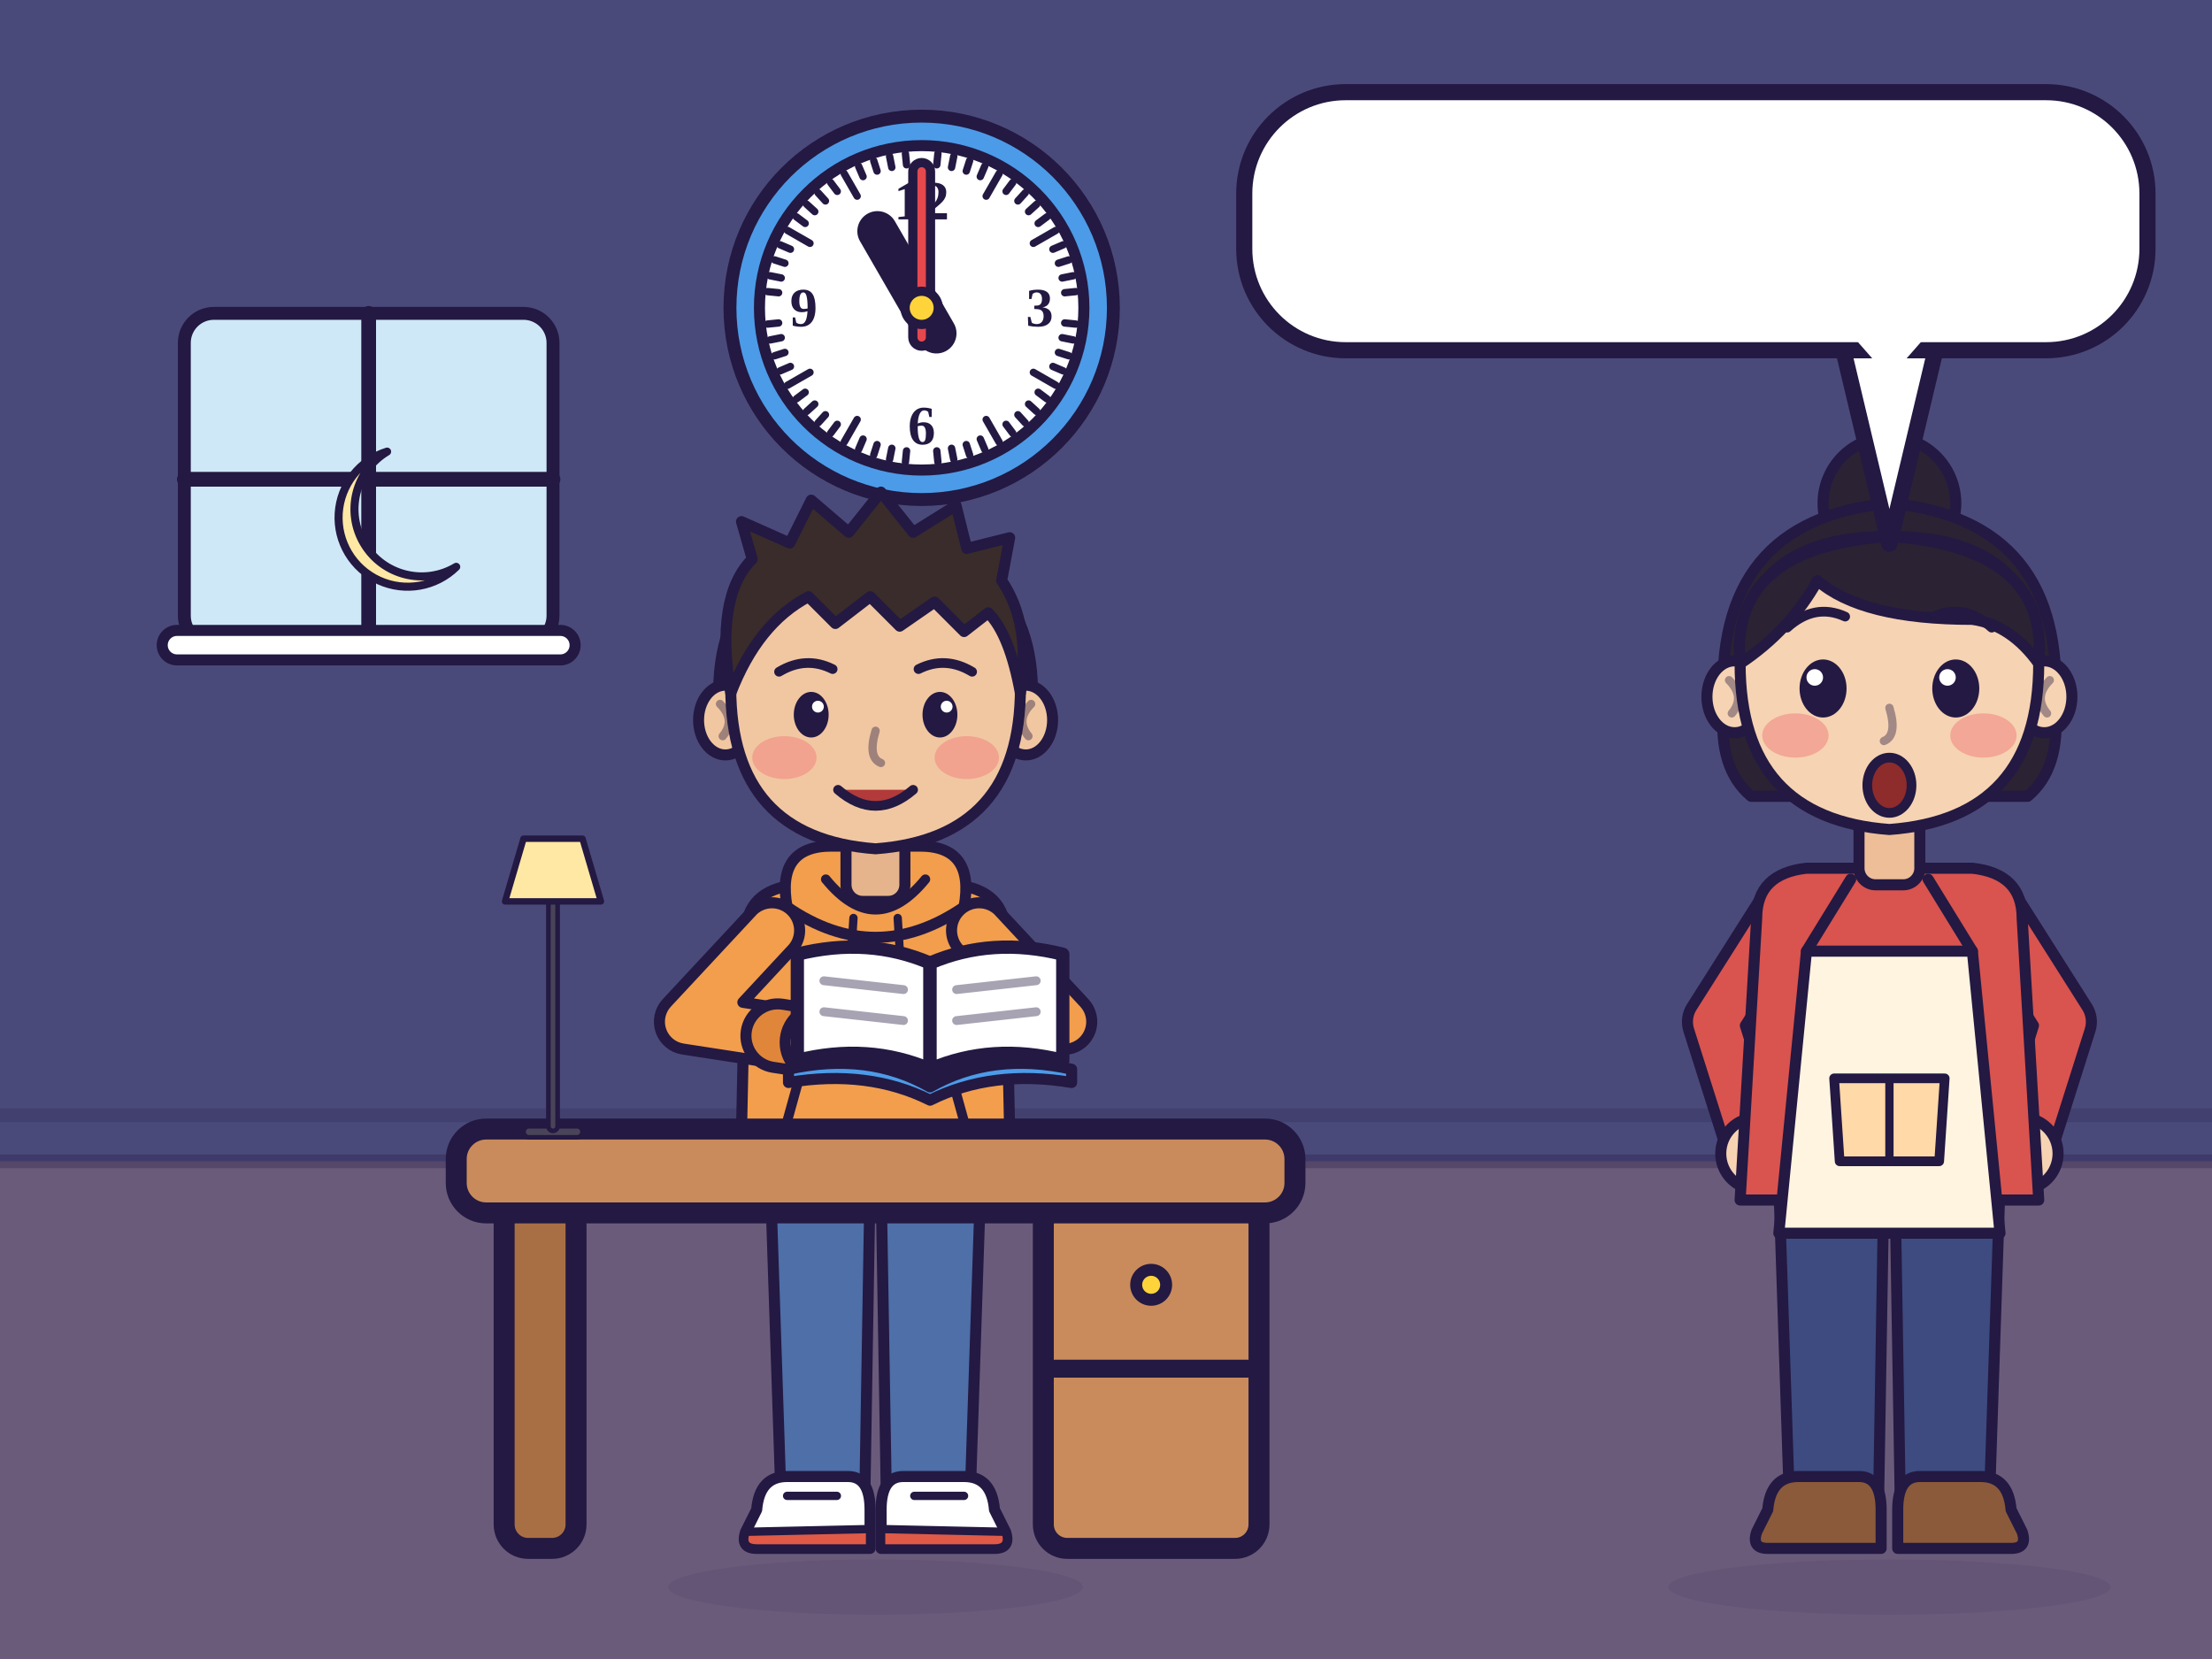
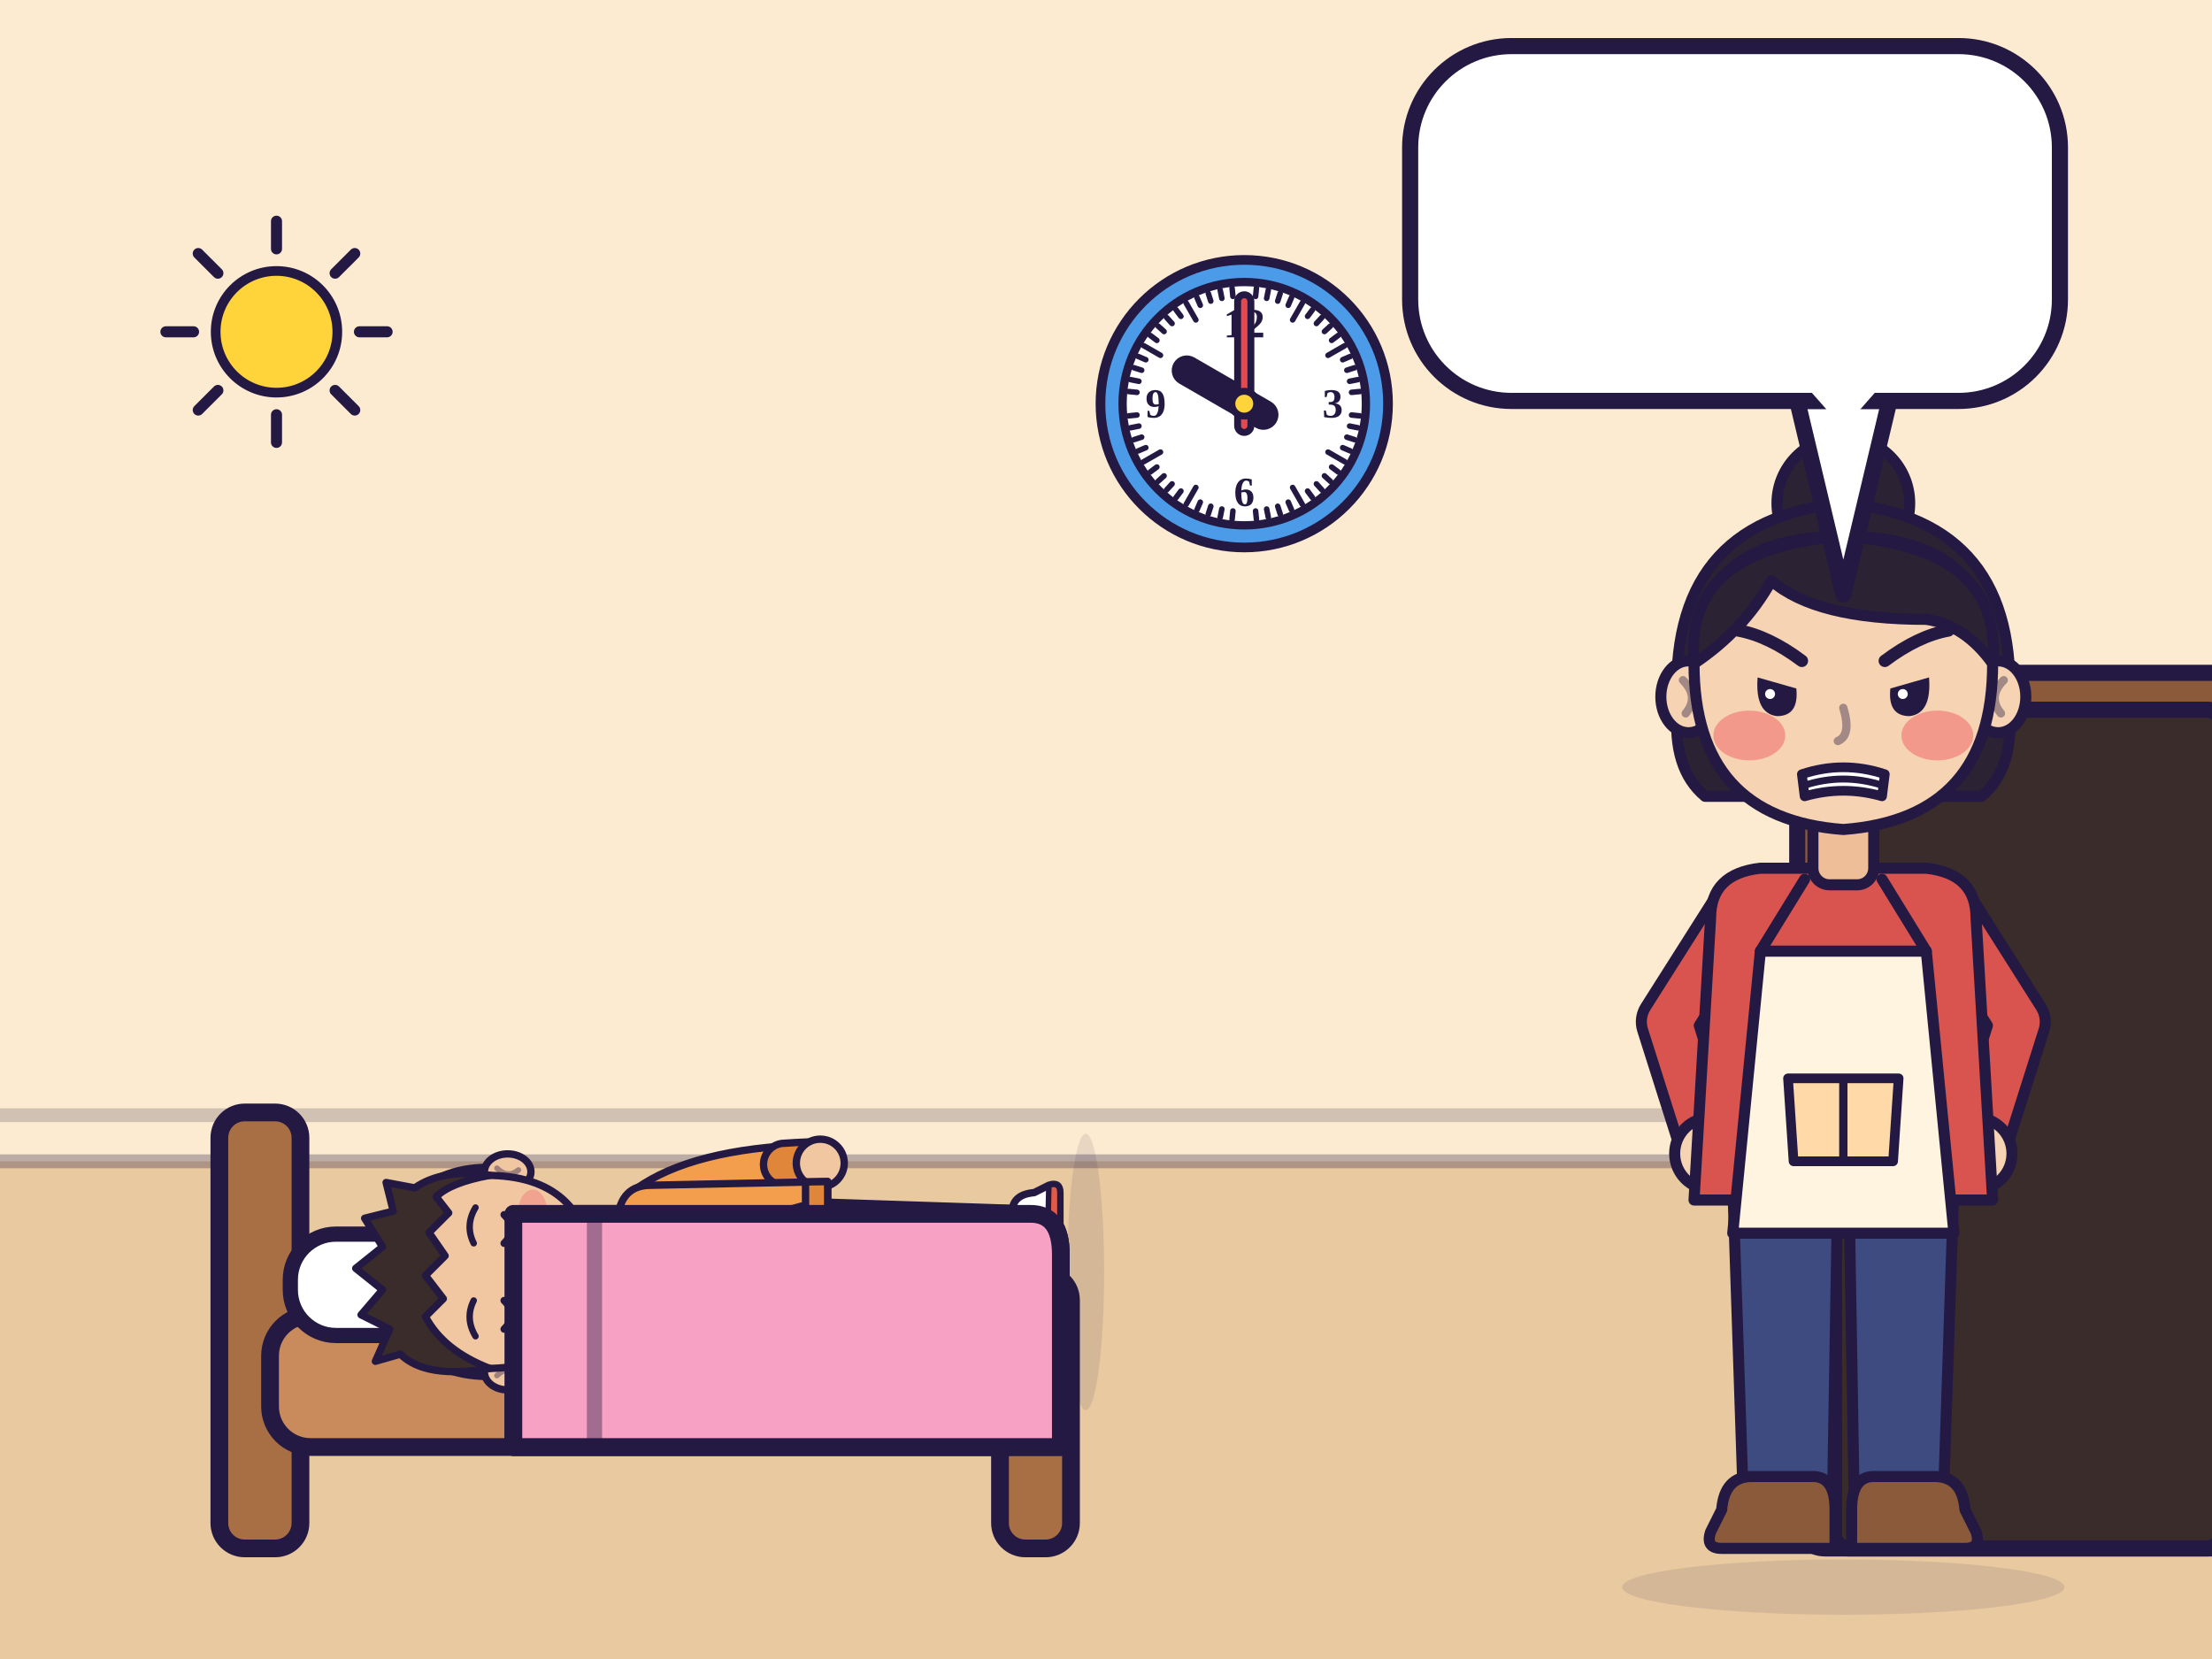
- <svg xmlns="http://www.w3.org/2000/svg" viewBox="0 0 480 360" role="img" aria-label="It is late: the clock shows 11 and the moon is in the window, but Big Brother is still studying at his desk. Mom: &quot;你还在学习？&quot;">
+ <svg xmlns="http://www.w3.org/2000/svg" viewBox="0 0 480 360" role="img" aria-label="Ten in the morning; Mom stands at the bedroom door while Big Brother is still curled up under the blanket: &quot;十点了，还不起床？&quot;">
  <g stroke="#231942" stroke-width="3.5" stroke-linejoin="round" stroke-linecap="round">
-     <rect x="0" y="0" width="480" height="360" fill="#4A4A7A" stroke="none" />
-     <rect x="0" y="252" width="480" height="108" fill="#6B5B7B" stroke="none" />
+     <rect x="0" y="0" width="480" height="360" fill="#FCEBD0" stroke="none" />
+     <rect x="0" y="252" width="480" height="108" fill="#E8C9A0" stroke="none" />
    <path d="M0 252L480 252" fill="none" stroke-width="3" opacity="0.3" />
    <path d="M0 242L480 242" fill="none" stroke-width="3" opacity="0.2" />
-     <g transform="translate(80 140) scale(0.8 0.8)">
-       <g class="prop p-window">
-         <rect x="-50" y="-90" width="100" height="90" rx="8" fill="#CFE8F7" />
-         <path d="M0-90L0 0M-50-45L50-45" fill="none" stroke-width="4" />
-         <rect x="-56" y="-4" width="112" height="8" rx="4" fill="#FFFFFF" stroke-width="3" />
-       </g>
-     </g>
-     <g transform="translate(86 128) scale(0.5 0.5)">
-       <g class="prop p-moon">
-         <path d="M-4-60A30 30 0 1 0 26-10A24 24 0 1 1-4-60Z" fill="#FFE8A3" />
-       </g>
-     </g>
-     <g transform="translate(200 110) scale(0.8 0.8)">
+     <g transform="translate(440 336)">
+       <g class="prop p-door">
+         <rect x="-50" y="-190" width="100" height="190" rx="6" fill="#8A5A3B" />
+         <rect x="-42" y="-182" width="84" height="182" rx="3" fill="#3A2C2A" />
+         <path d="M42-182L70-196L70 14L42 0Z" fill="#C0392B" />
+         <circle cx="62" cy="-88" r="4" fill="#FFD43B" stroke-width="2.5" />
+       </g>
+     </g>
+     <g transform="translate(140 336) scale(1.1 1.1)">
+       <g class="prop p-bed">
+         <rect x="-84" y="-86" width="16" height="86" rx="5" fill="#A86F45" />
+         <rect x="70" y="-54" width="14" height="54" rx="5" fill="#A86F45" />
+         <rect x="-74" y="-46" width="152" height="26" rx="8" fill="#C98B5B" />
+         <rect x="-70" y="-62" width="46" height="20" rx="9" fill="#FFFFFF" stroke-width="3" />
+         <path d="M-26-66L76-66Q82-66 82-58L82-20L-26-20Z" fill="#F7A1C4" />
+         <path d="M-10-66L-10-20" fill="none" stroke-width="3" opacity="0.4" />
+       </g>
+     </g>
+     <g transform="translate(270 120) scale(0.6 0.6)">
      <g class="prop p-clock">
        <circle cx="0" cy="-54" r="52" fill="#4C9BE8" />
        <circle cx="0" cy="-54" r="44" fill="#FFFFFF" stroke-width="3" />
        <path d="M4.1 -92.8L4.4 -95.8M8.1 -92.1L8.7 -95.1M12.1 -91.1L13 -93.9M15.9 -89.6L17.1 -92.4M17.5 -84.3L21 -90.4M22.9 -85.6L24.7 -88M26.1 -83L28.1 -85.2M29 -80.1L31.2 -82.1M31.6 -76.9L34 -78.7M30.3 -71.5L36.4 -75M35.6 -69.9L38.4 -71.1M37.1 -66.1L39.9 -67M38.1 -62.1L41.1 -62.7M38.8 -58.1L41.8 -58.4M38.8 -49.9L41.8 -49.6M38.1 -45.9L41.1 -45.3M37.1 -41.9L39.9 -41M35.6 -38.1L38.4 -36.9M30.3 -36.5L36.4 -33M31.6 -31.1L34 -29.3M29 -27.9L31.2 -25.9M26.1 -25L28.1 -22.8M22.9 -22.4L24.7 -20M17.5 -23.7L21 -17.6M15.9 -18.4L17.1 -15.6M12.1 -16.9L13 -14.1M8.1 -15.9L8.7 -12.9M4.1 -15.2L4.4 -12.2M-4.1 -15.2L-4.4 -12.2M-8.1 -15.9L-8.7 -12.9M-12.1 -16.9L-13 -14.1M-15.9 -18.4L-17.1 -15.6M-17.5 -23.7L-21 -17.6M-22.9 -22.4L-24.7 -20M-26.1 -25L-28.1 -22.8M-29 -27.9L-31.2 -25.9M-31.6 -31.1L-34 -29.3M-30.3 -36.5L-36.4 -33M-35.6 -38.1L-38.4 -36.9M-37.1 -41.9L-39.9 -41M-38.1 -45.9L-41.1 -45.3M-38.8 -49.9L-41.8 -49.6M-38.8 -58.1L-41.8 -58.4M-38.1 -62.1L-41.1 -62.7M-37.1 -66.1L-39.9 -67M-35.6 -69.9L-38.4 -71.1M-30.3 -71.5L-36.4 -75M-31.6 -76.9L-34 -78.7M-29 -80.1L-31.2 -82.1M-26.1 -83L-28.1 -85.2M-22.9 -85.6L-24.7 -88M-17.5 -84.3L-21 -90.4M-15.9 -89.6L-17.1 -92.4M-12.1 -91.1L-13 -93.9M-8.1 -92.1L-8.7 -95.1M-4.1 -92.8L-4.4 -95.8" fill="none" stroke-width="2" />
        <text x="0" y="-78" font-family="Baloo 2, Nunito, sans-serif" font-weight="800" font-size="15" text-anchor="middle" fill="#231942" stroke="none">12</text>
        <text x="32" y="-49" font-family="Baloo 2, Nunito, sans-serif" font-weight="800" font-size="15" text-anchor="middle" fill="#231942" stroke="none">3</text>
        <text x="0" y="-17" font-family="Baloo 2, Nunito, sans-serif" font-weight="800" font-size="15" text-anchor="middle" fill="#231942" stroke="none">6</text>
        <text x="-32" y="-49" font-family="Baloo 2, Nunito, sans-serif" font-weight="800" font-size="15" text-anchor="middle" fill="#231942" stroke="none">9</text>
        <g transform="translate(0 -54)">
          <g class="hand-h">
-             <g transform="rotate(330)">
+             <g transform="rotate(300)">
              <path d="M4.2 8L4.2-24A4.2 4.2 0 0 0-4.2-24L-4.2 8A4.2 4.2 0 0 0 4.2 8Z" fill="#231942" stroke-width="2.5" />
            </g>
          </g>
        </g>
        <g transform="translate(0 -54)">
          <g class="hand-m">
            <g transform="rotate(0)">
              <path d="M2.4 8L2.4-37A2.4 2.4 0 0 0-2.4-37L-2.4 8A2.4 2.4 0 0 0 2.4 8Z" fill="#E5484D" stroke-width="2.5" />
            </g>
          </g>
        </g>
        <circle cx="0" cy="-54" r="4.5" fill="#FFD43B" stroke-width="2.5" />
      </g>
    </g>
-     <g transform="translate(190 336) scale(0.6 0.6)">
-       <g class="char c-1 ch-gege">
+     <g transform="translate(60 90) scale(0.6 0.6)">
+       <g class="prop p-sun">
+         <path d="M30 -30L40 -30M21.2 -8.8L28.3 -1.7M0 0L0 10M-21.2 -8.8L-28.3 -1.7M-30 -30L-40 -30M-21.2 -51.2L-28.3 -58.3M0 -60L0 -70M21.2 -51.2L28.3 -58.3" fill="none" stroke-width="4" />
+         <circle cx="0" cy="-30" r="22" fill="#FFD43B" />
+       </g>
+     </g>
+     <g transform="translate(400 336) scale(-0.6 0.6)">
+       <g class="char c-1 ch-mama">
+         <g transform="translate(-150 -432)">
+           <ellipse class="shadow" cx="150" cy="446" rx="80" ry="10" fill="#231942" stroke="none" opacity="0.1" />
+           <g class="figure" stroke="#231942" stroke-width="4" stroke-linejoin="round" stroke-linecap="round">
+             <g class="legs">
+               <path d="M110 300L148 300L146 420L114 420Z" fill="#3D4B80" />
+               <path d="M190 300L152 300L154 420L186 420Z" fill="#3D4B80" />
+               <path d="M147 418Q147 406 139 406L117 406Q107 406 106 418L102 426Q100 432 106 432L147 432Z" fill="#8A5A3B" />
+               <path d="M153 418Q153 406 161 406L183 406Q193 406 194 418L198 426Q200 432 194 432L153 432Z" fill="#8A5A3B" />
+             </g>
+             <g transform="translate(150 300)">
+               <g class="upper">
+                 <g transform="translate(-150 -300)">
+                   <g transform="translate(188 202)">
+                     <g class="arm-left">
+                       <g transform="translate(-188 -202)">
+                         <path d="M179.6 207.4L202.1 242.9L190 281.4A10 10 0 0 0 209 287.4L222.6 244.5A10 10 0 0 0 221.5 236.2L196.4 196.6A10 10 0 0 0 179.6 207.4Z" fill="#D9534F" />
+                         <circle class="hand" cx="198" cy="289.2" r="13" fill="#F6D3B3" />
+                       </g>
+                     </g>
+                   </g>
+                   <g transform="translate(112 202)">
+                     <g class="arm-right">
+                       <g transform="translate(-112 -202)">
+                         <path d="M103.6 196.6L78.5 236.2A10 10 0 0 0 77.4 244.5L91 287.4A10 10 0 0 0 110 281.4L97.9 242.9L120.4 207.4A10 10 0 0 0 103.6 196.6Z" fill="#D9534F" />
+                         <circle class="hand" cx="102" cy="289.2" r="13" fill="#F6D3B3" />
+                       </g>
+                     </g>
+                   </g>
+                   <g class="body">
+                     <path d="M102 204Q102 188 120 186L180 186Q198 188 198 204L204 306L96 306Z" fill="#D9534F" />
+                     <path class="apron" d="M120 216L180 216L190 318L110 318Z" fill="#FFF4E0" />
+                     <path d="M120 216L136 190M180 216L164 190" fill="none" stroke-width="4" />
+                     <path d="M130 262L170 262L168 292L132 292Z" fill="#FFD9A8" stroke-width="3.5" />
+                     <path d="M150 262L150 292" fill="none" stroke-width="3" />
+                     <g class="neck">
+                       <rect x="139" y="164" width="22" height="28" rx="6" fill="#EDBE98" />
+                     </g>
+                   </g>
+                   <g transform="translate(150 172)">
+                     <g class="head act">
+                       <g transform="translate(-150 -172)">
+                         <g transform="translate(150 118) scale(1)" stroke-width="4">
+                           <g class="hair-back">
+                             <circle cx="0" cy="-64" r="24" fill="#2B2233" />
+                             <path d="M-60 10Q-64-58 0-64Q64-58 60 10Q62 32 50 42L-50 42Q-62 32-60 10Z" fill="#2B2233" />
+                           </g>
+                           <g class="ears">
+                             <ellipse cx="-56" cy="6" rx="10" ry="13" fill="#F6D3B3" />
+                             <ellipse cx="56" cy="6" rx="10" ry="13" fill="#F6D3B3" />
+                             <path d="M-58 0Q-52 6-57 12" fill="none" stroke-width="3" opacity="0.4" />
+                             <path d="M58 0Q52 6 57 12" fill="none" stroke-width="3" opacity="0.4" />
+                           </g>
+                           <path class="face" d="M-54-6Q-54-52 0-52Q54-52 54-6Q54 50 0 54Q-54 50-54-6Z" fill="#F6D3B3" />
+                           <g class="hair">
+                             <path d="M-54-6Q-58-48 0-52Q58-48 54-6Q36-18 26-36Q10-22-30-22Q-44-20-54-6Z" fill="#2B2233" />
+                           </g>
+                           <g class="cheeks">
+                             <ellipse cx="-34" cy="20" rx="13" ry="9" fill="#F28B82" stroke="none" opacity="0.8" />
+                             <ellipse cx="34" cy="20" rx="13" ry="9" fill="#F28B82" stroke="none" opacity="0.8" />
+                           </g>
+                           <g class="brows">
+                             <path d="M-38-18Q-27-16-15-7M15-7Q27-16 38-18" fill="none" stroke-width="4.5" />
+                           </g>
+                           <g transform="translate(0 4)">
+                             <g class="eyes">
+                               <g transform="translate(0 -4)">
+                                 <path d="M-31-1L-17 3Q-16 13-24 13Q-32 12-31-1Z" fill="#231942" stroke="none" />
+                                 <path d="M31-1L17 3Q16 13 24 13Q32 12 31-1Z" fill="#231942" stroke="none" />
+                                 <circle cx="-21.5" cy="5" r="1.8" fill="#FFFFFF" stroke="none" />
+                                 <circle cx="26.5" cy="5" r="1.8" fill="#FFFFFF" stroke="none" />
+                               </g>
+                             </g>
+                           </g>
+                           <g class="nose">
+                             <path d="M0 10Q-3 20 2 22" fill="none" stroke-width="3" opacity="0.4" />
+                           </g>
+                           <g class="mouth">
+                             <path d="M-15 34Q0 29 15 34L14 42Q0 38-14 42Z" fill="#FFFFFF" stroke-width="3.5" />
+                             <path d="M-14 38Q0 33.5 14 38" fill="none" stroke-width="2.5" />
+                           </g>
+                         </g>
+                       </g>
+                     </g>
+                   </g>
+                 </g>
+               </g>
+             </g>
+           </g>
+         </g>
+       </g>
+     </g>
+     <g transform="translate(230 276) rotate(-90) scale(0.4 0.4)">
+       <g class="char c-2 ch-gege">
        <g transform="translate(-150 -432)">
          <ellipse class="shadow" cx="150" cy="446" rx="75" ry="10" fill="#231942" stroke="none" opacity="0.1" />
          <g class="figure" stroke="#231942" stroke-width="4" stroke-linejoin="round" stroke-linecap="round">
            <g class="legs">
              <path d="M112 300L148 300L146 420L116 420Z" fill="#4E6FA8" />
              <path d="M188 300L152 300L154 420L184 420Z" fill="#4E6FA8" />
              <path d="M148 418Q148 406 140 406L118 406Q108 406 107 418L103 426Q101 432 107 432L148 432Z" fill="#FFFFFF" />
              <path d="M103 426Q101 432 107 432L148 432L148 425Z" fill="#E05A47" stroke-width="3" />
              <path d="M118 413L136 413" fill="none" stroke-width="3" />
              <path d="M152 418Q152 406 160 406L182 406Q192 406 193 418L197 426Q199 432 193 432L152 432Z" fill="#FFFFFF" />
              <path d="M197 426Q199 432 193 432L152 432L152 425Z" fill="#E05A47" stroke-width="3" />
              <path d="M182 413L164 413" fill="none" stroke-width="3" />
            </g>
            <g transform="translate(150 300)">
              <g class="upper">
                <g transform="translate(-150 -300)">
+                   <g transform="translate(187 208)">
+                     <g class="arm-left">
+                       <g transform="translate(-187 -208)">
+                         <path d="M178.8 213.8Q197.1 239.5 199 296.3A10 10 0 0 0 219 295.7Q216.9 232.8 195.2 202.2A10 10 0 0 0 178.8 213.8Z" fill="#F29E4C" />
+                         <path d="M196.8 282.9Q197.3 289.4 197.5 296.4A11.5 11.5 0 0 0 220.5 295.6Q220.2 288.2 219.7 281.2A11.5 11.5 0 0 0 196.8 282.9Z" fill="#E0863A" />
+                         <circle class="hand" cx="209" cy="302" r="13" fill="#F1C7A2" />
+                       </g>
+                     </g>
+                   </g>
+                   <g transform="translate(113 208)">
+                     <g class="arm-right">
+                       <g transform="translate(-113 -208)">
+                         <path d="M104.8 202.2Q83.1 232.8 81 295.7A10 10 0 0 0 101 296.3Q102.9 239.5 121.2 213.8A10 10 0 0 0 104.8 202.2Z" fill="#F29E4C" />
+                         <path d="M80.3 281.2Q79.8 288.2 79.5 295.6A11.5 11.5 0 0 0 102.5 296.4Q102.7 289.4 103.2 282.9A11.5 11.5 0 0 0 80.3 281.2Z" fill="#E0863A" />
+                         <circle class="hand" cx="91" cy="302" r="13" fill="#F1C7A2" />
+                       </g>
+                     </g>
+                   </g>
                  <g class="body">
                    <path d="M103 210Q103 194 121 192L179 192Q197 194 197 210L199 306L101 306Z" fill="#F29E4C" />
                    <path d="M101.2 294L198.8 294L199 306L101 306Z" fill="#E0863A" />
                    <path class="hood" d="M118 200Q114 178 134 178L166 178Q186 178 182 200Q150 222 118 200Z" fill="#F29E4C" />
                    <g class="neck">
                      <rect x="139.3" y="171" width="21.3" height="27" rx="6" fill="#E6B48C" />
                    </g>
                    <path d="M132 190Q150 212 168 190" fill="none" stroke-width="3.5" />
                    <path d="M142 204L140 236M158 204L160 236" fill="none" stroke-width="3" />
                    <circle cx="140" cy="238" r="3" fill="#FFFFFF" stroke-width="2.5" />
                    <circle cx="160" cy="238" r="3" fill="#FFFFFF" stroke-width="2.5" />
                    <path class="pocket" d="M124 256L176 256L186 292L114 292Z" fill="#F29E4C" stroke-width="3.5" />
                  </g>
                  <g transform="translate(150 179)">
-                     <g class="head act">
+                     <g class="head">
                      <g transform="translate(-150 -179)">
                        <g transform="translate(150 126.6) scale(0.97)" stroke-width="4.1">
                          <g class="hair-back">
                            <path d="M-58 6Q-64-56 0-62Q64-56 58 6Z" fill="#3A2C2A" />
                          </g>
                          <g class="ears">
                            <ellipse cx="-56" cy="6" rx="10" ry="13" fill="#F1C7A2" />
                            <ellipse cx="56" cy="6" rx="10" ry="13" fill="#F1C7A2" />
                            <path d="M-58 0Q-52 6-57 12" fill="none" stroke-width="3.1" opacity="0.4" />
                            <path d="M58 0Q52 6 57 12" fill="none" stroke-width="3.1" opacity="0.4" />
                          </g>
                          <path class="face" d="M-54-6Q-54-52 0-52Q54-52 54-6Q54 50 0 54Q-54 50-54-6Z" fill="#F1C7A2" />
                          <g class="hair">
                            <path d="M-54-4Q-60-40-46-54L-50-68L-32-60L-24-76L-10-64L2-79L14-64L30-74L34-58L50-62L47-46Q58-30 54-4Q50-26 42-34L33-27L22-38L9-29L-2-40L-15-30L-25-40Q-44-30-54-4Z" fill="#3A2C2A" />
                          </g>
                          <g class="cheeks">
                            <ellipse cx="-34" cy="20" rx="12" ry="8" fill="#F28B82" stroke="none" opacity="0.6" />
                            <ellipse cx="34" cy="20" rx="12" ry="8" fill="#F28B82" stroke="none" opacity="0.6" />
                          </g>
                          <g class="brows">
                            <path d="M-36-12Q-26-18-16-13M16-13Q26-18 36-12" fill="none" stroke-width="3.6" />
                          </g>
                          <g transform="translate(0 4)">
                            <g class="eyes">
                              <g transform="translate(0 -4)">
-                                 <ellipse cx="-24" cy="4" rx="6.5" ry="8.5" fill="#231942" stroke="none" />
-                                 <ellipse cx="24" cy="4" rx="6.5" ry="8.5" fill="#231942" stroke="none" />
-                                 <circle cx="-21.5" cy="1" r="2.2" fill="#FFFFFF" stroke="none" />
-                                 <circle cx="26.5" cy="1" r="2.2" fill="#FFFFFF" stroke="none" />
+                                 <path d="M-32 4Q-24 12-16 4M16 4Q24 12 32 4" fill="none" stroke-width="4.1" />
                              </g>
                            </g>
                          </g>
                          <g class="nose">
                            <path d="M0 10Q-3 20 2 22" fill="none" stroke-width="3.1" opacity="0.4" />
                          </g>
                          <g class="mouth">
-                             <path d="M-14 32Q0 44 14 32" fill="#B23A3A" stroke-width="3.6" />
+                             <ellipse cx="0" cy="36" rx="5" ry="6" fill="#8E2B2B" stroke-width="3.6" />
                          </g>
                        </g>
                      </g>
-                     </g>
-                   </g>
-                   <g transform="translate(187 208)">
-                     <g class="arm-left">
-                       <g transform="translate(-187 -208)">
-                         <path d="M179.7 214.8L198 234.5L173.2 238.4A10 10 0 0 0 176.2 258.1L219.7 251.4A10 10 0 0 0 225.5 234.7L194.3 201.2A10 10 0 0 0 179.7 214.8Z" fill="#F29E4C" />
-                         <path d="M183.6 235.2L172.9 236.9A11.5 11.5 0 0 0 176.4 259.6L187.1 258A11.5 11.5 0 0 0 183.6 235.2Z" fill="#E0863A" />
-                         <circle class="hand" cx="169.7" cy="249" r="13" fill="#F1C7A2" />
-                       </g>
-                     </g>
-                   </g>
-                   <g transform="translate(113 208)">
-                     <g class="arm-right">
-                       <g transform="translate(-113 -208)">
-                         <path d="M105.7 201.2L74.5 234.7A10 10 0 0 0 80.3 251.4L123.8 258.1A10 10 0 0 0 126.8 238.4L102 234.5L120.3 214.8A10 10 0 0 0 105.7 201.2Z" fill="#F29E4C" />
-                         <path d="M112.9 258L123.6 259.6A11.5 11.5 0 0 0 127.1 236.9L116.4 235.2A11.5 11.5 0 0 0 112.9 258Z" fill="#E0863A" />
-                         <circle class="hand" cx="130.3" cy="249" r="13" fill="#F1C7A2" />
-                       </g>
-                     </g>
-                   </g>
-                   <g transform="translate(169.7 265.1) scale(1.6 1.6)">
-                     <g class="prop p-book">
-                       <path d="M0-4Q-14-10-30-6L-30-30Q-14-34 0-28Z" fill="#FFFFFF" stroke-width="3" />
-                       <path d="M0-4Q14-10 30-6L30-30Q14-34 0-28Z" fill="#FFFFFF" stroke-width="3" />
-                       <path d="M-24-24L-6-22M-24-17L-6-15M6-22L24-24M6-15L24-17" fill="none" stroke-width="2" opacity="0.4" />
-                       <path d="M-32-4Q-14-8 0 0Q14-8 32-4L32-1Q14-4 0 3Q-14-4-32-1Z" fill="#4C9BE8" stroke-width="2.5" />
                    </g>
                  </g>
                </g>
              </g>
            </g>
          </g>
        </g>
      </g>
    </g>
-     <g transform="translate(410 336) scale(-0.6 0.6)">
-       <g class="char c-2 ch-mama">
-         <g transform="translate(-150 -432)">
-           <ellipse class="shadow" cx="150" cy="446" rx="80" ry="10" fill="#231942" stroke="none" opacity="0.1" />
-           <g class="figure" stroke="#231942" stroke-width="4" stroke-linejoin="round" stroke-linecap="round">
-             <g class="legs">
-               <path d="M110 300L148 300L146 420L114 420Z" fill="#3D4B80" />
-               <path d="M190 300L152 300L154 420L186 420Z" fill="#3D4B80" />
-               <path d="M147 418Q147 406 139 406L117 406Q107 406 106 418L102 426Q100 432 106 432L147 432Z" fill="#8A5A3B" />
-               <path d="M153 418Q153 406 161 406L183 406Q193 406 194 418L198 426Q200 432 194 432L153 432Z" fill="#8A5A3B" />
-             </g>
-             <g transform="translate(150 300)">
-               <g class="upper">
-                 <g transform="translate(-150 -300)">
-                   <g transform="translate(188 202)">
-                     <g class="arm-left">
-                       <g transform="translate(-188 -202)">
-                         <path d="M179.6 207.4L202.1 242.9L190 281.4A10 10 0 0 0 209 287.4L222.6 244.5A10 10 0 0 0 221.5 236.2L196.4 196.6A10 10 0 0 0 179.6 207.4Z" fill="#D9534F" />
-                         <circle class="hand" cx="198" cy="289.2" r="13" fill="#F6D3B3" />
-                       </g>
-                     </g>
-                   </g>
-                   <g transform="translate(112 202)">
-                     <g class="arm-right">
-                       <g transform="translate(-112 -202)">
-                         <path d="M103.6 196.6L78.5 236.2A10 10 0 0 0 77.4 244.5L91 287.4A10 10 0 0 0 110 281.4L97.9 242.9L120.4 207.4A10 10 0 0 0 103.6 196.6Z" fill="#D9534F" />
-                         <circle class="hand" cx="102" cy="289.2" r="13" fill="#F6D3B3" />
-                       </g>
-                     </g>
-                   </g>
-                   <g class="body">
-                     <path d="M102 204Q102 188 120 186L180 186Q198 188 198 204L204 306L96 306Z" fill="#D9534F" />
-                     <path class="apron" d="M120 216L180 216L190 318L110 318Z" fill="#FFF4E0" />
-                     <path d="M120 216L136 190M180 216L164 190" fill="none" stroke-width="4" />
-                     <path d="M130 262L170 262L168 292L132 292Z" fill="#FFD9A8" stroke-width="3.5" />
-                     <path d="M150 262L150 292" fill="none" stroke-width="3" />
-                     <g class="neck">
-                       <rect x="139" y="164" width="22" height="28" rx="6" fill="#EDBE98" />
-                     </g>
-                   </g>
-                   <g transform="translate(150 172)">
-                     <g class="head">
-                       <g transform="translate(-150 -172)">
-                         <g transform="translate(150 118) scale(1)" stroke-width="4">
-                           <g class="hair-back">
-                             <circle cx="0" cy="-64" r="24" fill="#2B2233" />
-                             <path d="M-60 10Q-64-58 0-64Q64-58 60 10Q62 32 50 42L-50 42Q-62 32-60 10Z" fill="#2B2233" />
-                           </g>
-                           <g class="ears">
-                             <ellipse cx="-56" cy="6" rx="10" ry="13" fill="#F6D3B3" />
-                             <ellipse cx="56" cy="6" rx="10" ry="13" fill="#F6D3B3" />
-                             <path d="M-58 0Q-52 6-57 12" fill="none" stroke-width="3" opacity="0.4" />
-                             <path d="M58 0Q52 6 57 12" fill="none" stroke-width="3" opacity="0.4" />
-                           </g>
-                           <path class="face" d="M-54-6Q-54-52 0-52Q54-52 54-6Q54 50 0 54Q-54 50-54-6Z" fill="#F6D3B3" />
-                           <g class="hair">
-                             <path d="M-54-6Q-58-48 0-52Q58-48 54-6Q36-18 26-36Q10-22-30-22Q-44-20-54-6Z" fill="#2B2233" />
-                           </g>
-                           <g class="cheeks">
-                             <ellipse cx="-34" cy="20" rx="12" ry="8" fill="#F28B82" stroke="none" opacity="0.6" />
-                             <ellipse cx="34" cy="20" rx="12" ry="8" fill="#F28B82" stroke="none" opacity="0.6" />
-                           </g>
-                           <g class="brows">
-                             <path d="M-37-19Q-27-28-16-23M16-23Q27-28 37-19" fill="none" stroke-width="3.5" />
-                           </g>
-                           <g transform="translate(0 4)">
-                             <g class="eyes">
-                               <g transform="translate(0 -4)">
-                                 <ellipse cx="-24" cy="3" rx="8.5" ry="10.5" fill="#231942" stroke="none" />
-                                 <ellipse cx="24" cy="3" rx="8.5" ry="10.5" fill="#231942" stroke="none" />
-                                 <circle cx="-21" cy="-1" r="3" fill="#FFFFFF" stroke="none" />
-                                 <circle cx="27" cy="-1" r="3" fill="#FFFFFF" stroke="none" />
-                               </g>
-                             </g>
-                           </g>
-                           <g class="nose">
-                             <path d="M0 10Q-3 20 2 22" fill="none" stroke-width="3" opacity="0.4" />
-                           </g>
-                           <g class="mouth">
-                             <ellipse cx="0" cy="38" rx="8" ry="10" fill="#8E2B2B" stroke-width="3.5" />
-                           </g>
-                         </g>
-                       </g>
-                     </g>
-                   </g>
-                 </g>
-               </g>
-             </g>
-           </g>
-         </g>
-       </g>
-     </g>
-     <g transform="translate(190 336) scale(1.3 1.3)">
-       <g class="prop p-desk">
-         <rect x="-62" y="-58" width="12" height="58" rx="4" fill="#A86F45" />
-         <rect x="28" y="-58" width="36" height="58" rx="4" fill="#C98B5B" />
-         <path d="M30-30L62-30" fill="none" stroke-width="3" />
-         <circle cx="46" cy="-44" r="2.5" fill="#FFD43B" stroke-width="2" />
-         <rect x="-70" y="-70" width="140" height="14" rx="5" fill="#C98B5B" />
-       </g>
-     </g>
-     <g transform="translate(120 246) scale(0.4 0.4)">
-       <g class="prop p-lamp">
-         <rect x="-16" y="-4" width="32" height="6" rx="3" fill="#4A4458" stroke-width="2.5" />
-         <path d="M2.5-4L2.5-130A2.5 2.5 0 0 0-2.5-130L-2.5-4A2.5 2.5 0 0 0 2.5-4Z" fill="#4A4458" stroke-width="2.5" />
-         <path d="M-26-126L26-126L16-160L-16-160Z" fill="#FFE8A3" />
-       </g>
-     </g>
-     <g transform="translate(410 118)">
-       <g class="bubble b-1 has-text">
-         <g transform="translate(-410 -118)">
-           <path d="M400 76L410 118L420 76Z" fill="#FFFFFF" />
-           <rect x="270" y="20" width="196" height="56" rx="22" fill="#FFFFFF" />
-           <path d="M401.2 72L410 82L418.8 72Z" fill="#FFFFFF" stroke="none" />
+     <g transform="translate(140 336) scale(1.1 1.1)">
+       <g class="prop p-blanket">
+         <path d="M-26-66L76-66Q82-66 82-58L82-20L-26-20Z" fill="#F7A1C4" />
+         <path d="M-10-66L-10-20" fill="none" stroke-width="3" opacity="0.4" />
+       </g>
+     </g>
+     <g transform="translate(400 129)">
+       <g class="bubble b-1 has-text line-0">
+         <g transform="translate(-400 -129)">
+           <path d="M390 87L400 129L410 87Z" fill="#FFFFFF" />
+           <rect x="306" y="10" width="141" height="77" rx="22" fill="#FFFFFF" />
+           <path d="M391.2 83L400 93L408.8 83Z" fill="#FFFFFF" stroke="none" />
        </g>
      </g>
    </g>
  </g>
</svg>
